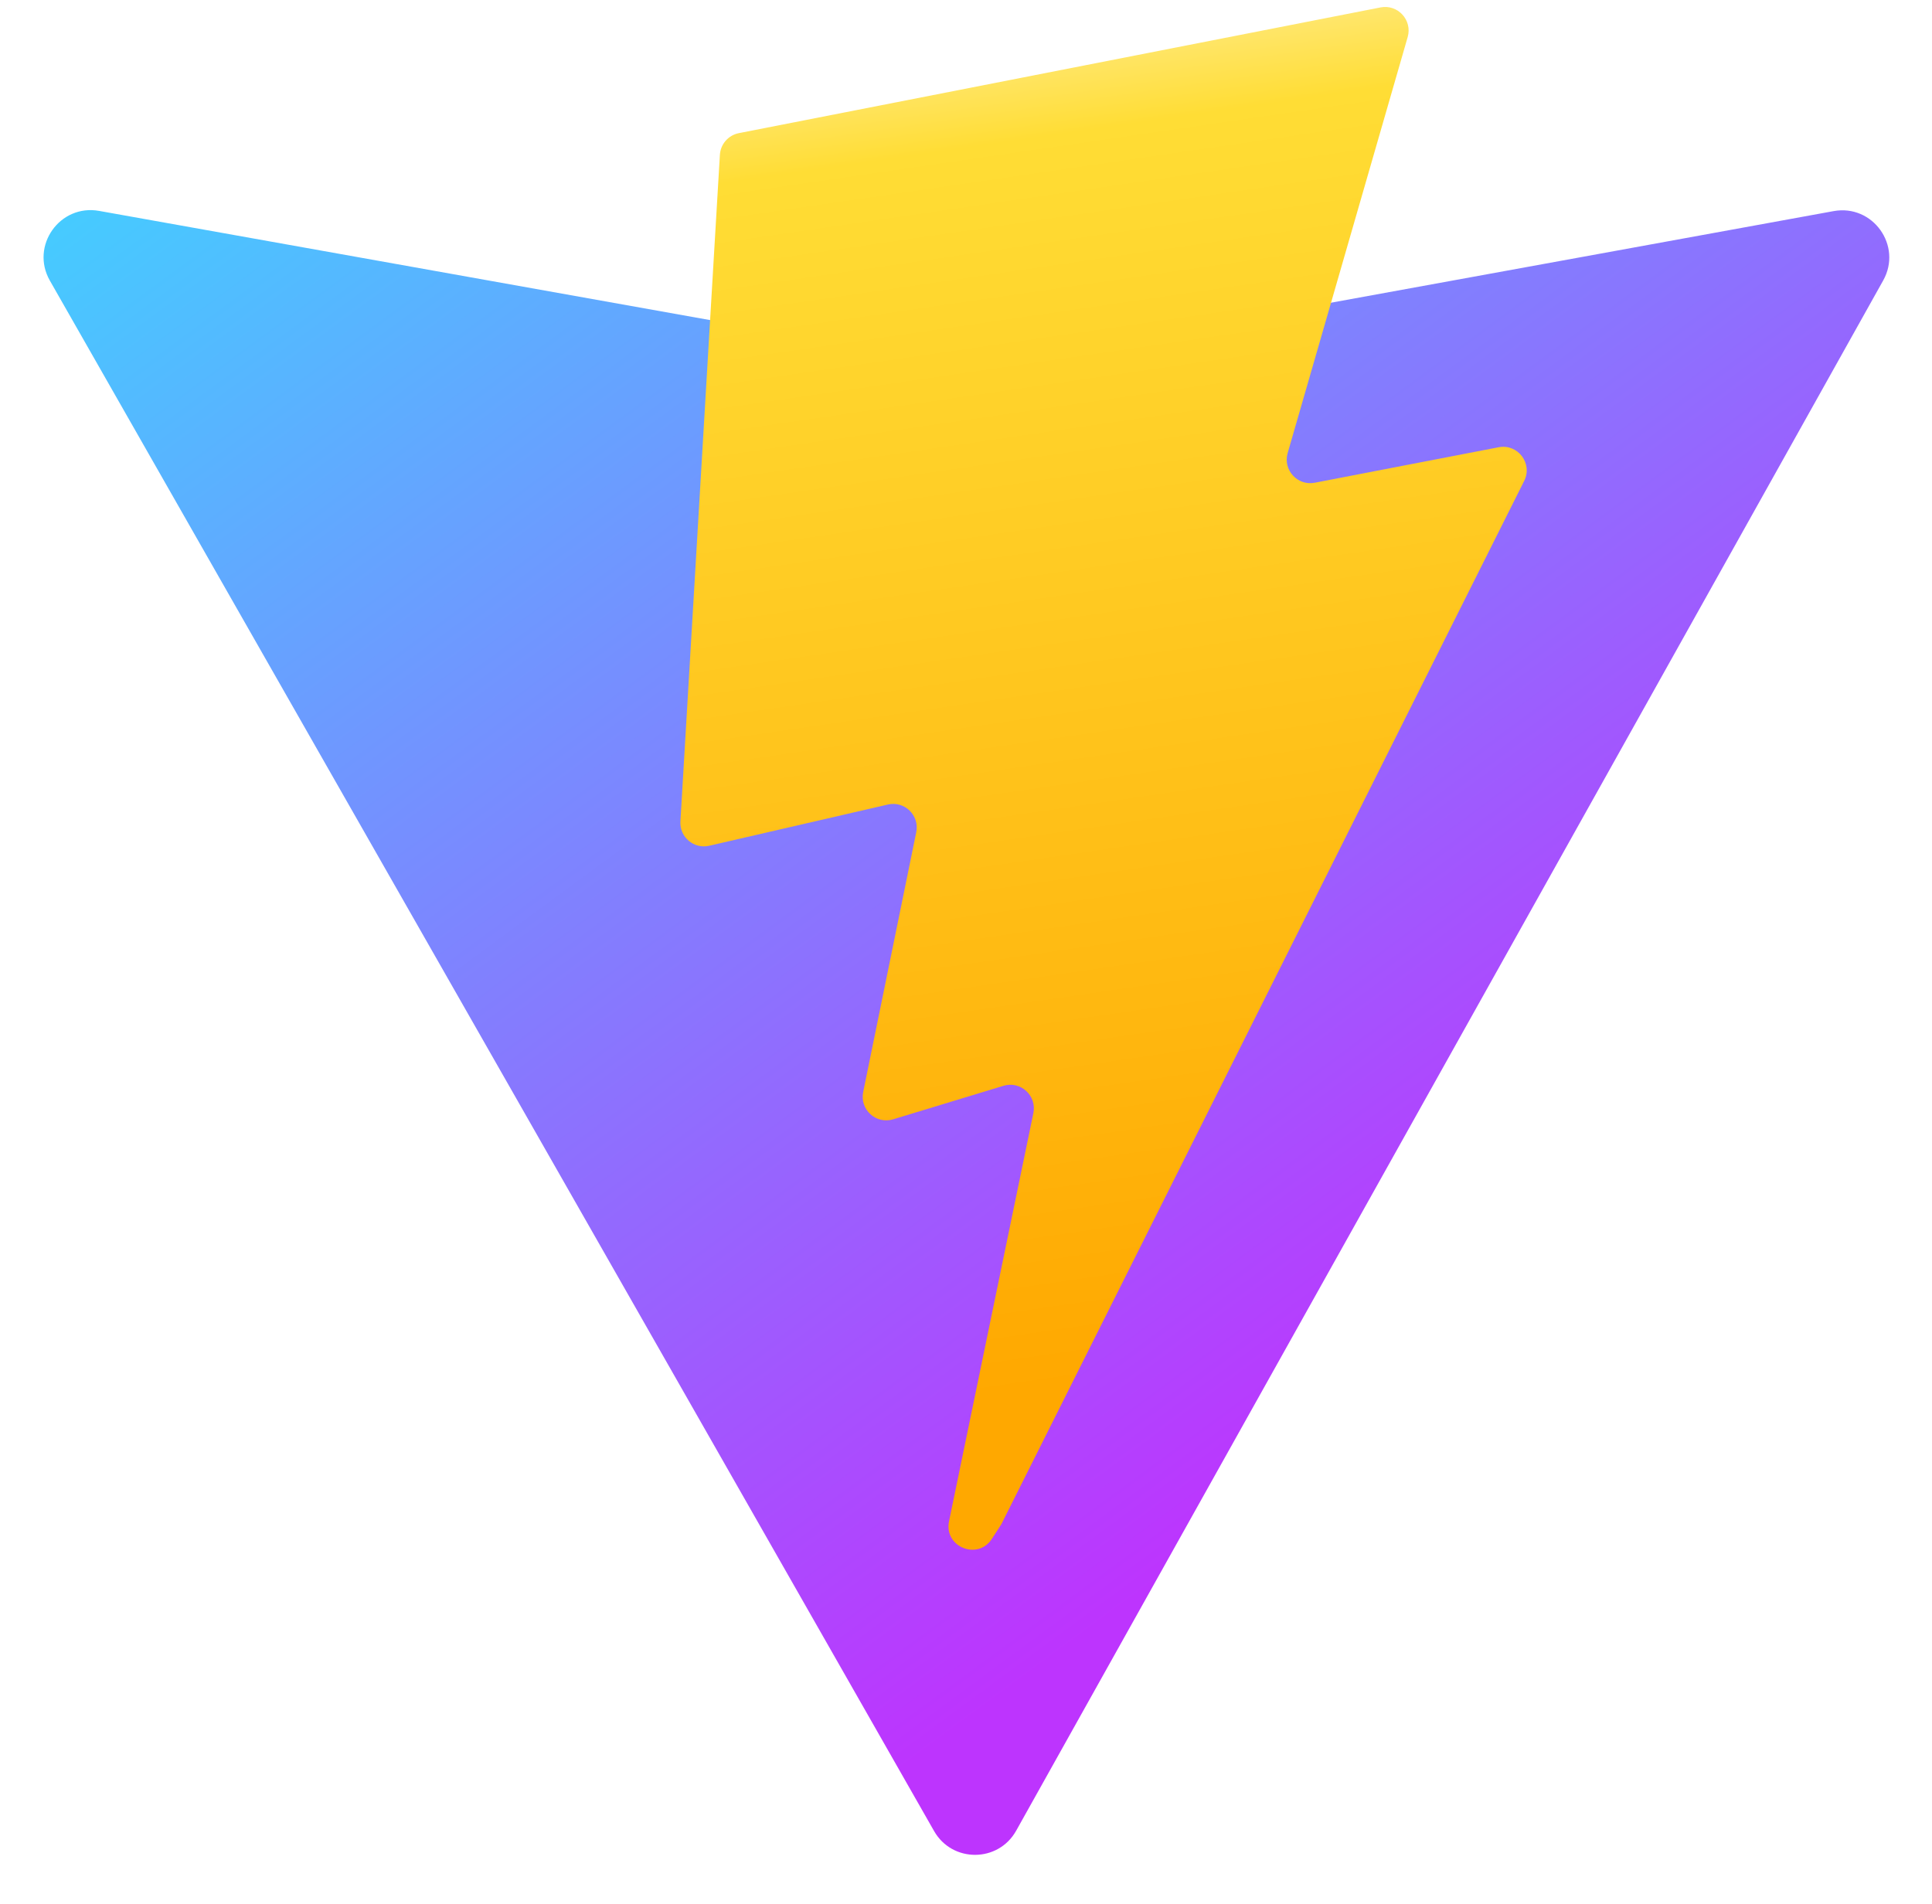
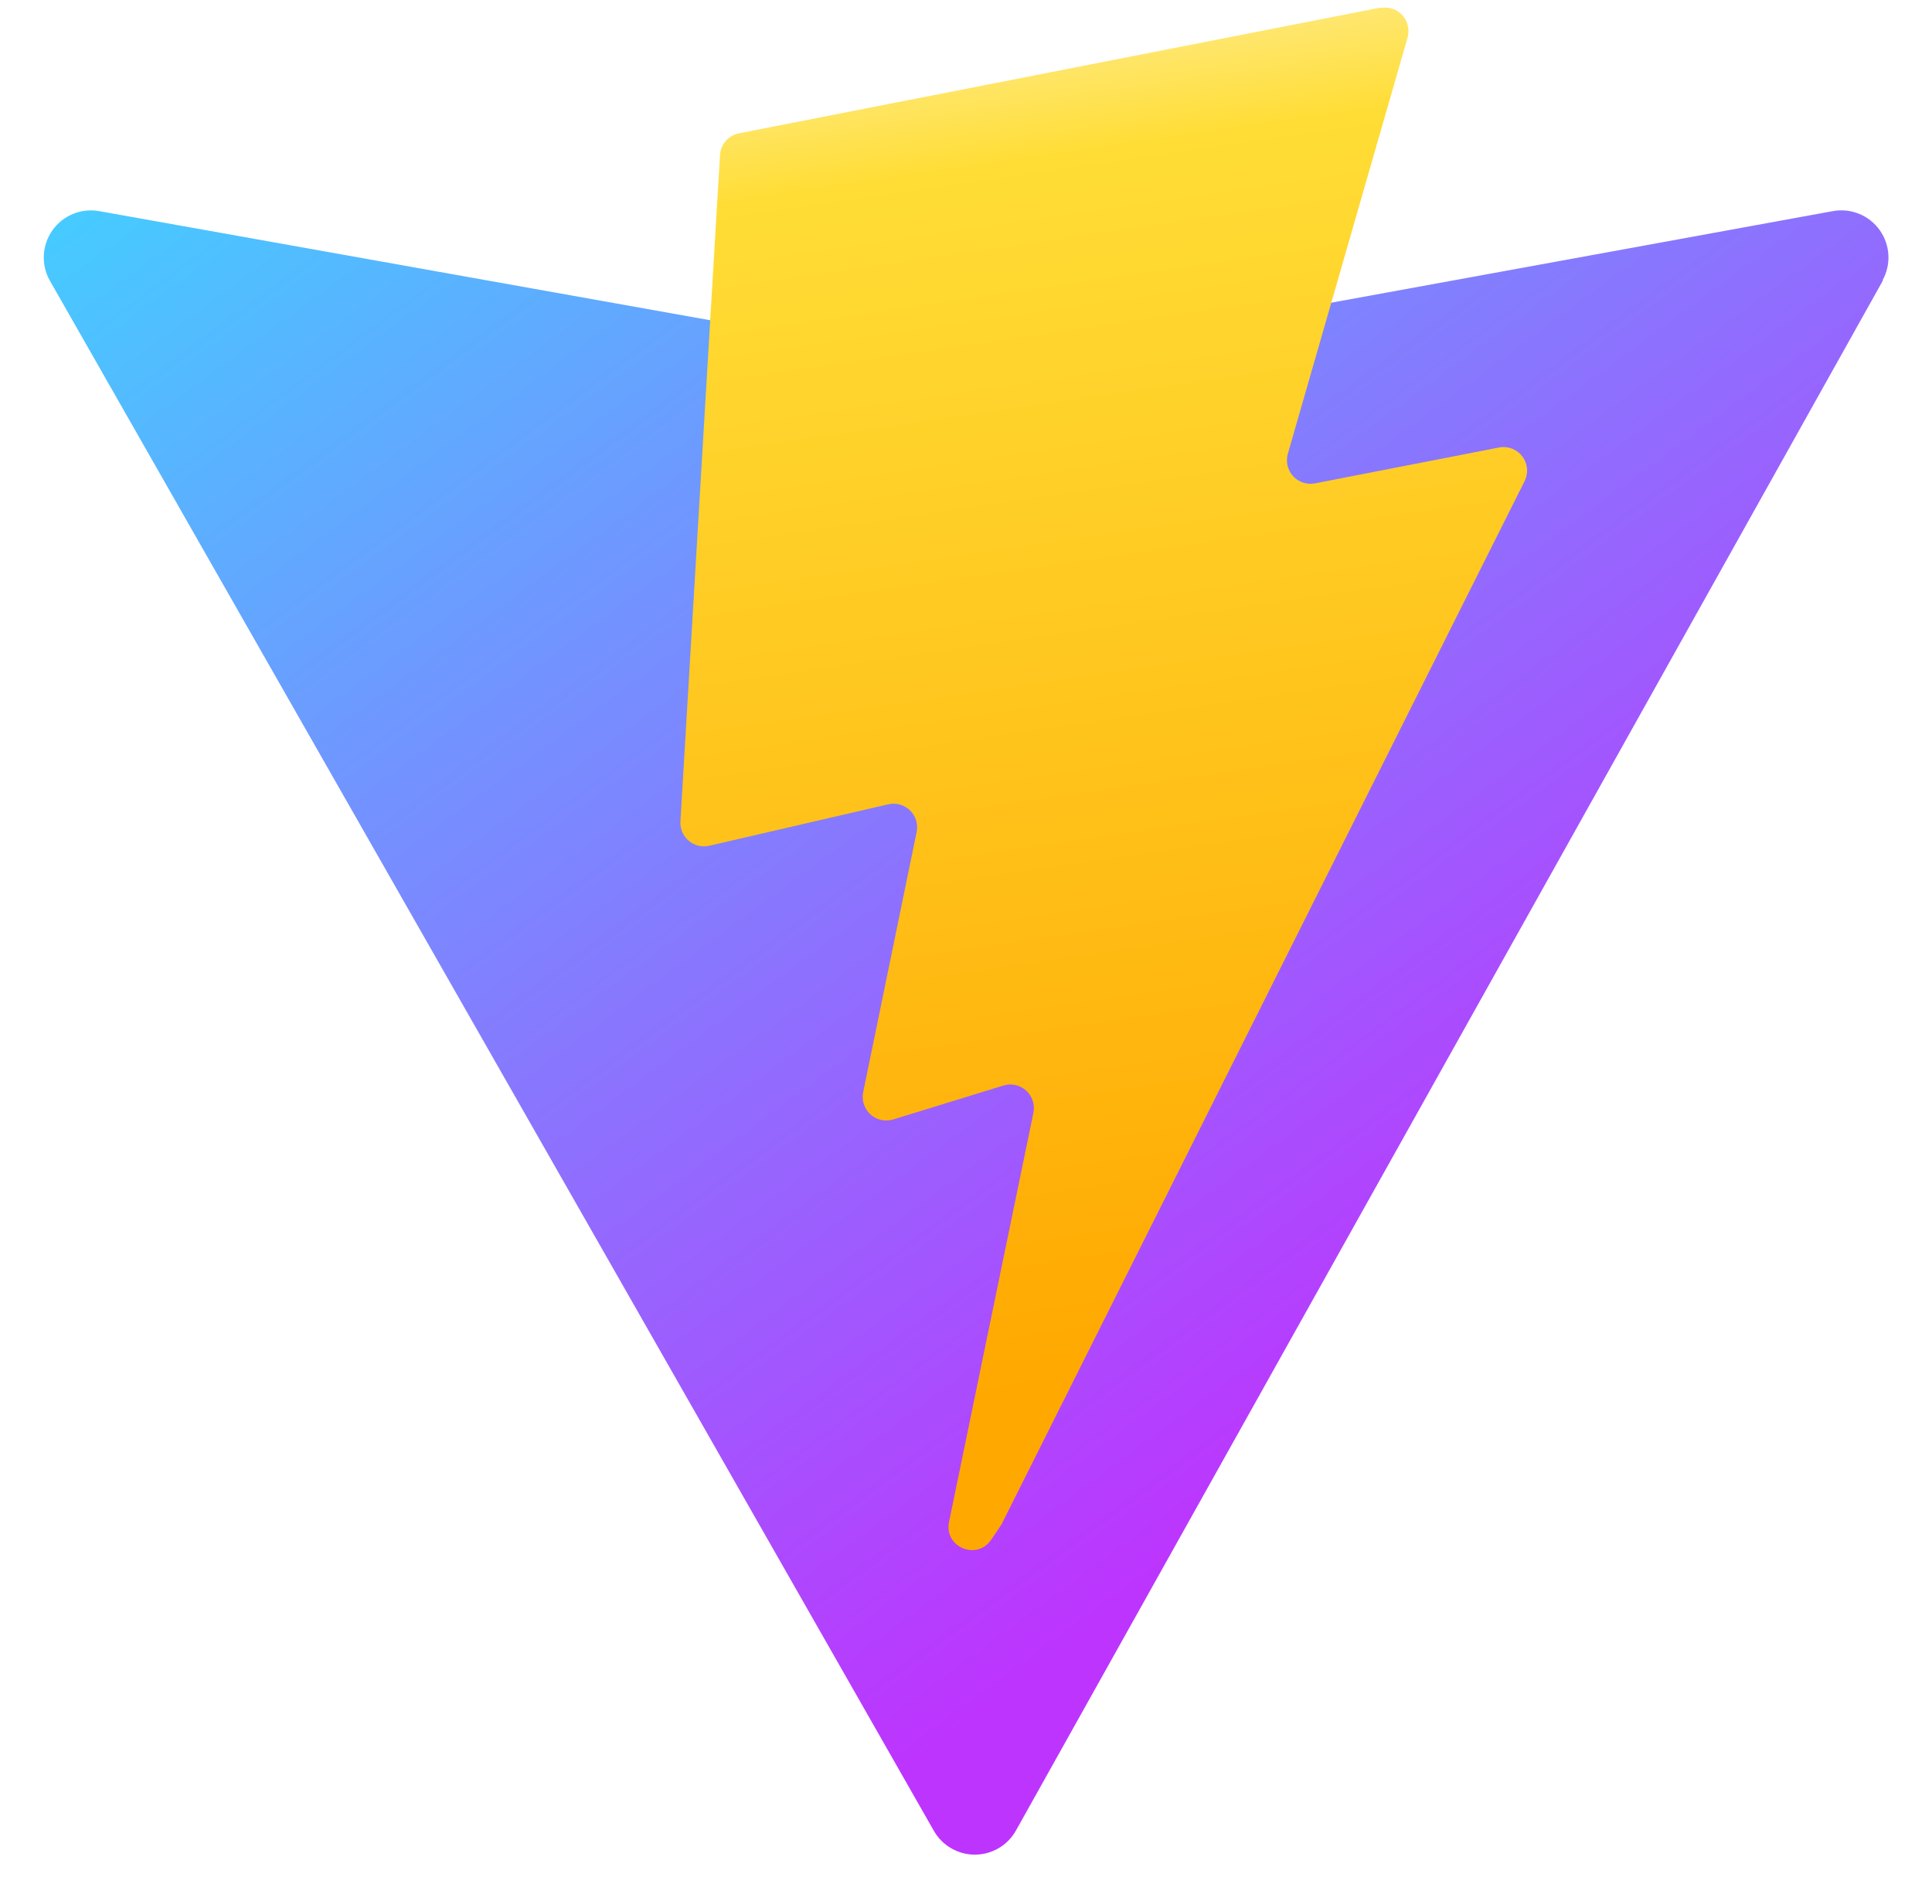
- <svg xmlns="http://www.w3.org/2000/svg" width="410" height="404" viewBox="0 0 410 404" fill="none">
-   <path d="M399.641 59.525L215.643 388.545C211.844 395.338 202.084 395.378 198.228 388.618L10.582 59.556C6.381 52.19 12.68 43.267 21.028 44.759L205.223 77.682C206.398 77.892 207.601 77.89 208.776 77.676L389.119 44.806C397.439 43.289 403.768 52.143 399.641 59.525Z" fill="url(#paint0_linear)" />
-   <path d="M292.965 1.574L156.801 28.255C154.563 28.694 152.906 30.59 152.771 32.866L144.395 174.33C144.198 177.662 147.258 180.248 150.51 179.498L188.42 170.749C191.967 169.931 195.172 173.055 194.443 176.622L183.18 231.775C182.422 235.487 185.907 238.661 189.532 237.56L212.947 230.446C216.577 229.344 220.065 232.527 219.297 236.242L201.398 322.875C200.278 328.294 207.486 331.249 210.492 326.603L212.5 323.5L323.454 102.072C325.312 98.365 322.108 94.137 318.036 94.923L279.014 102.454C275.347 103.161 272.227 99.746 273.262 96.158L298.731 7.867C299.767 4.273 296.636 0.855 292.965 1.574Z" fill="url(#paint1_linear)" />
+ <svg xmlns="http://www.w3.org/2000/svg" fill="none" viewBox="0 0 410 404">
+   <path fill="url(#a)" d="m399.6 59.5-184 329a10 10 0 0 1-17.4.1L10.6 59.6A10 10 0 0 1 21 44.8l184.2 32.9c1.2.2 2.4.2 3.6 0L389 44.8a10 10 0 0 1 10.5 14.7Z" />
+   <path fill="url(#b)" d="M293 1.6 156.8 28.3a5 5 0 0 0-4 4.6l-8.4 141.4a5 5 0 0 0 6.1 5.2l38-8.8a5 5 0 0 1 6 6l-11.3 55a5 5 0 0 0 6.3 5.9l23.4-7.2a5 5 0 0 1 6.4 5.8L201.4 323c-1.1 5.4 6 8.3 9 3.7l2.1-3.1 111-221.4A5 5 0 0 0 318 95l-39 7.6a5 5 0 0 1-5.7-6.3L298.7 8c1-3.6-2-7-5.7-6.3Z" />
  <defs>
-     <linearGradient id="paint0_linear" x1="6" y1="33" x2="235" y2="344" gradientUnits="userSpaceOnUse">
+     <linearGradient id="a" x1="6" x2="235" y1="33" y2="344" gradientUnits="userSpaceOnUse">
      <stop stop-color="#41D1FF" />
      <stop offset="1" stop-color="#BD34FE" />
    </linearGradient>
-     <linearGradient id="paint1_linear" x1="194.651" y1="8.818" x2="236.076" y2="292.989" gradientUnits="userSpaceOnUse">
+     <linearGradient id="b" x1="194.7" x2="236.1" y1="8.8" y2="293" gradientUnits="userSpaceOnUse">
      <stop stop-color="#FFEA83" />
-       <stop offset="0.083" stop-color="#FFDD35" />
+       <stop offset=".1" stop-color="#FFDD35" />
      <stop offset="1" stop-color="#FFA800" />
    </linearGradient>
  </defs>
</svg>
